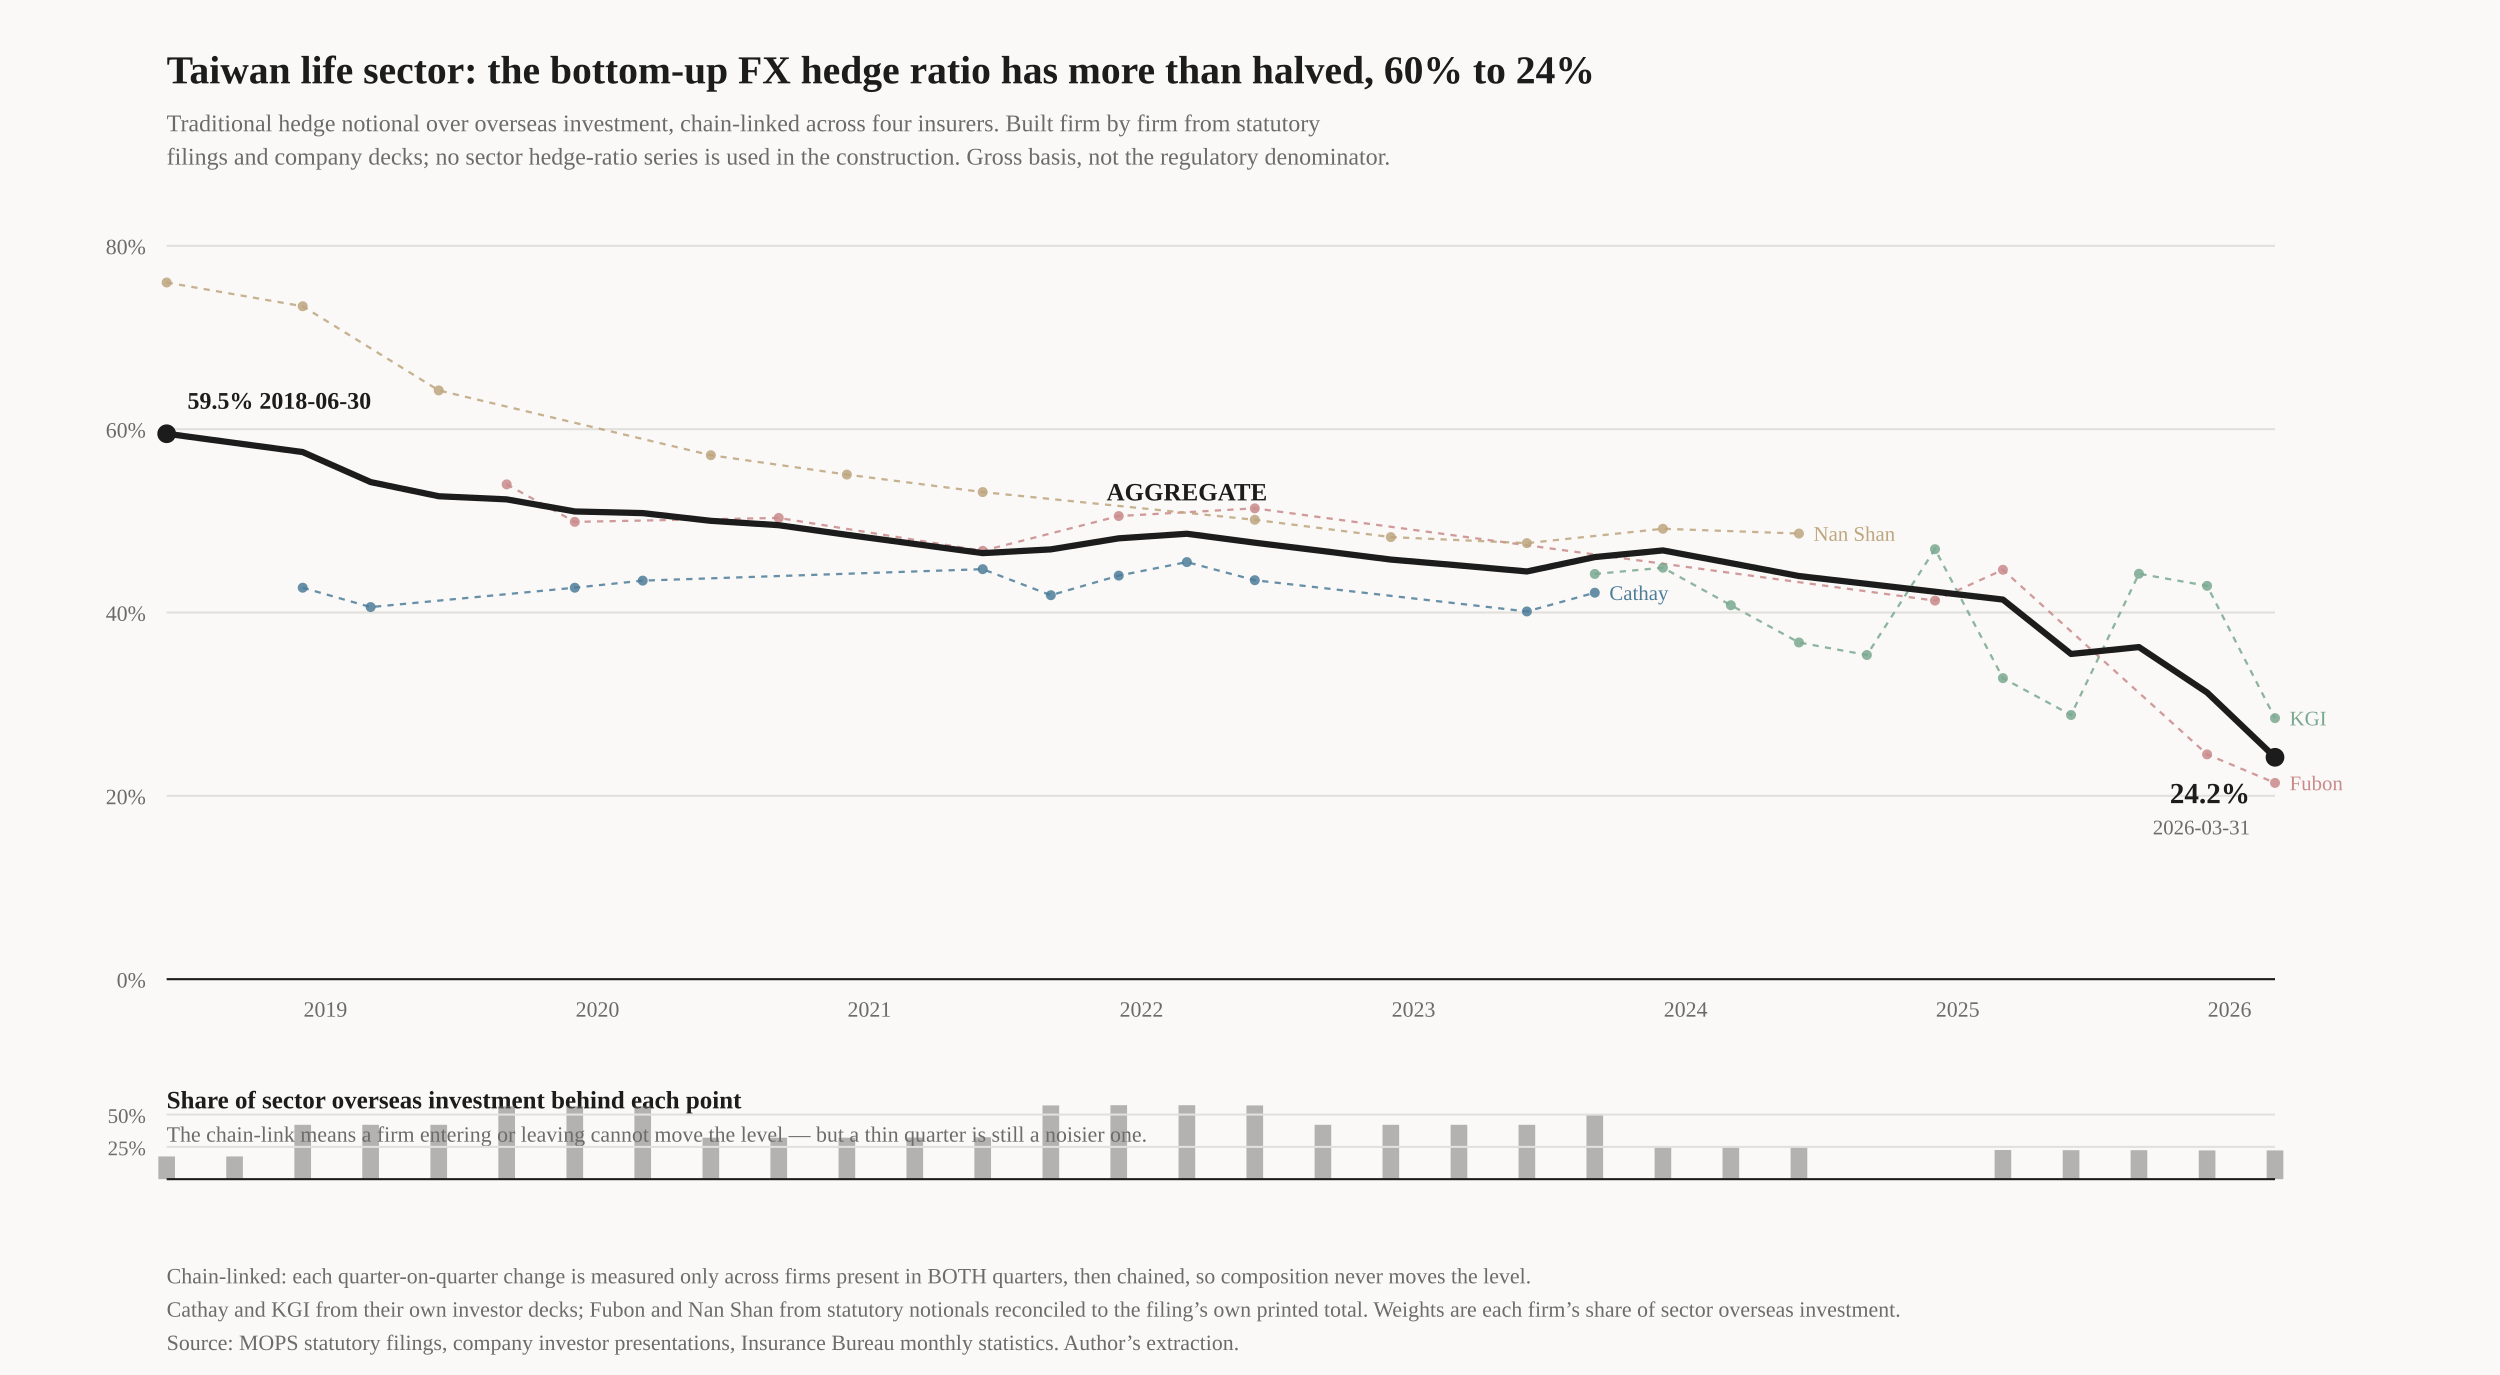
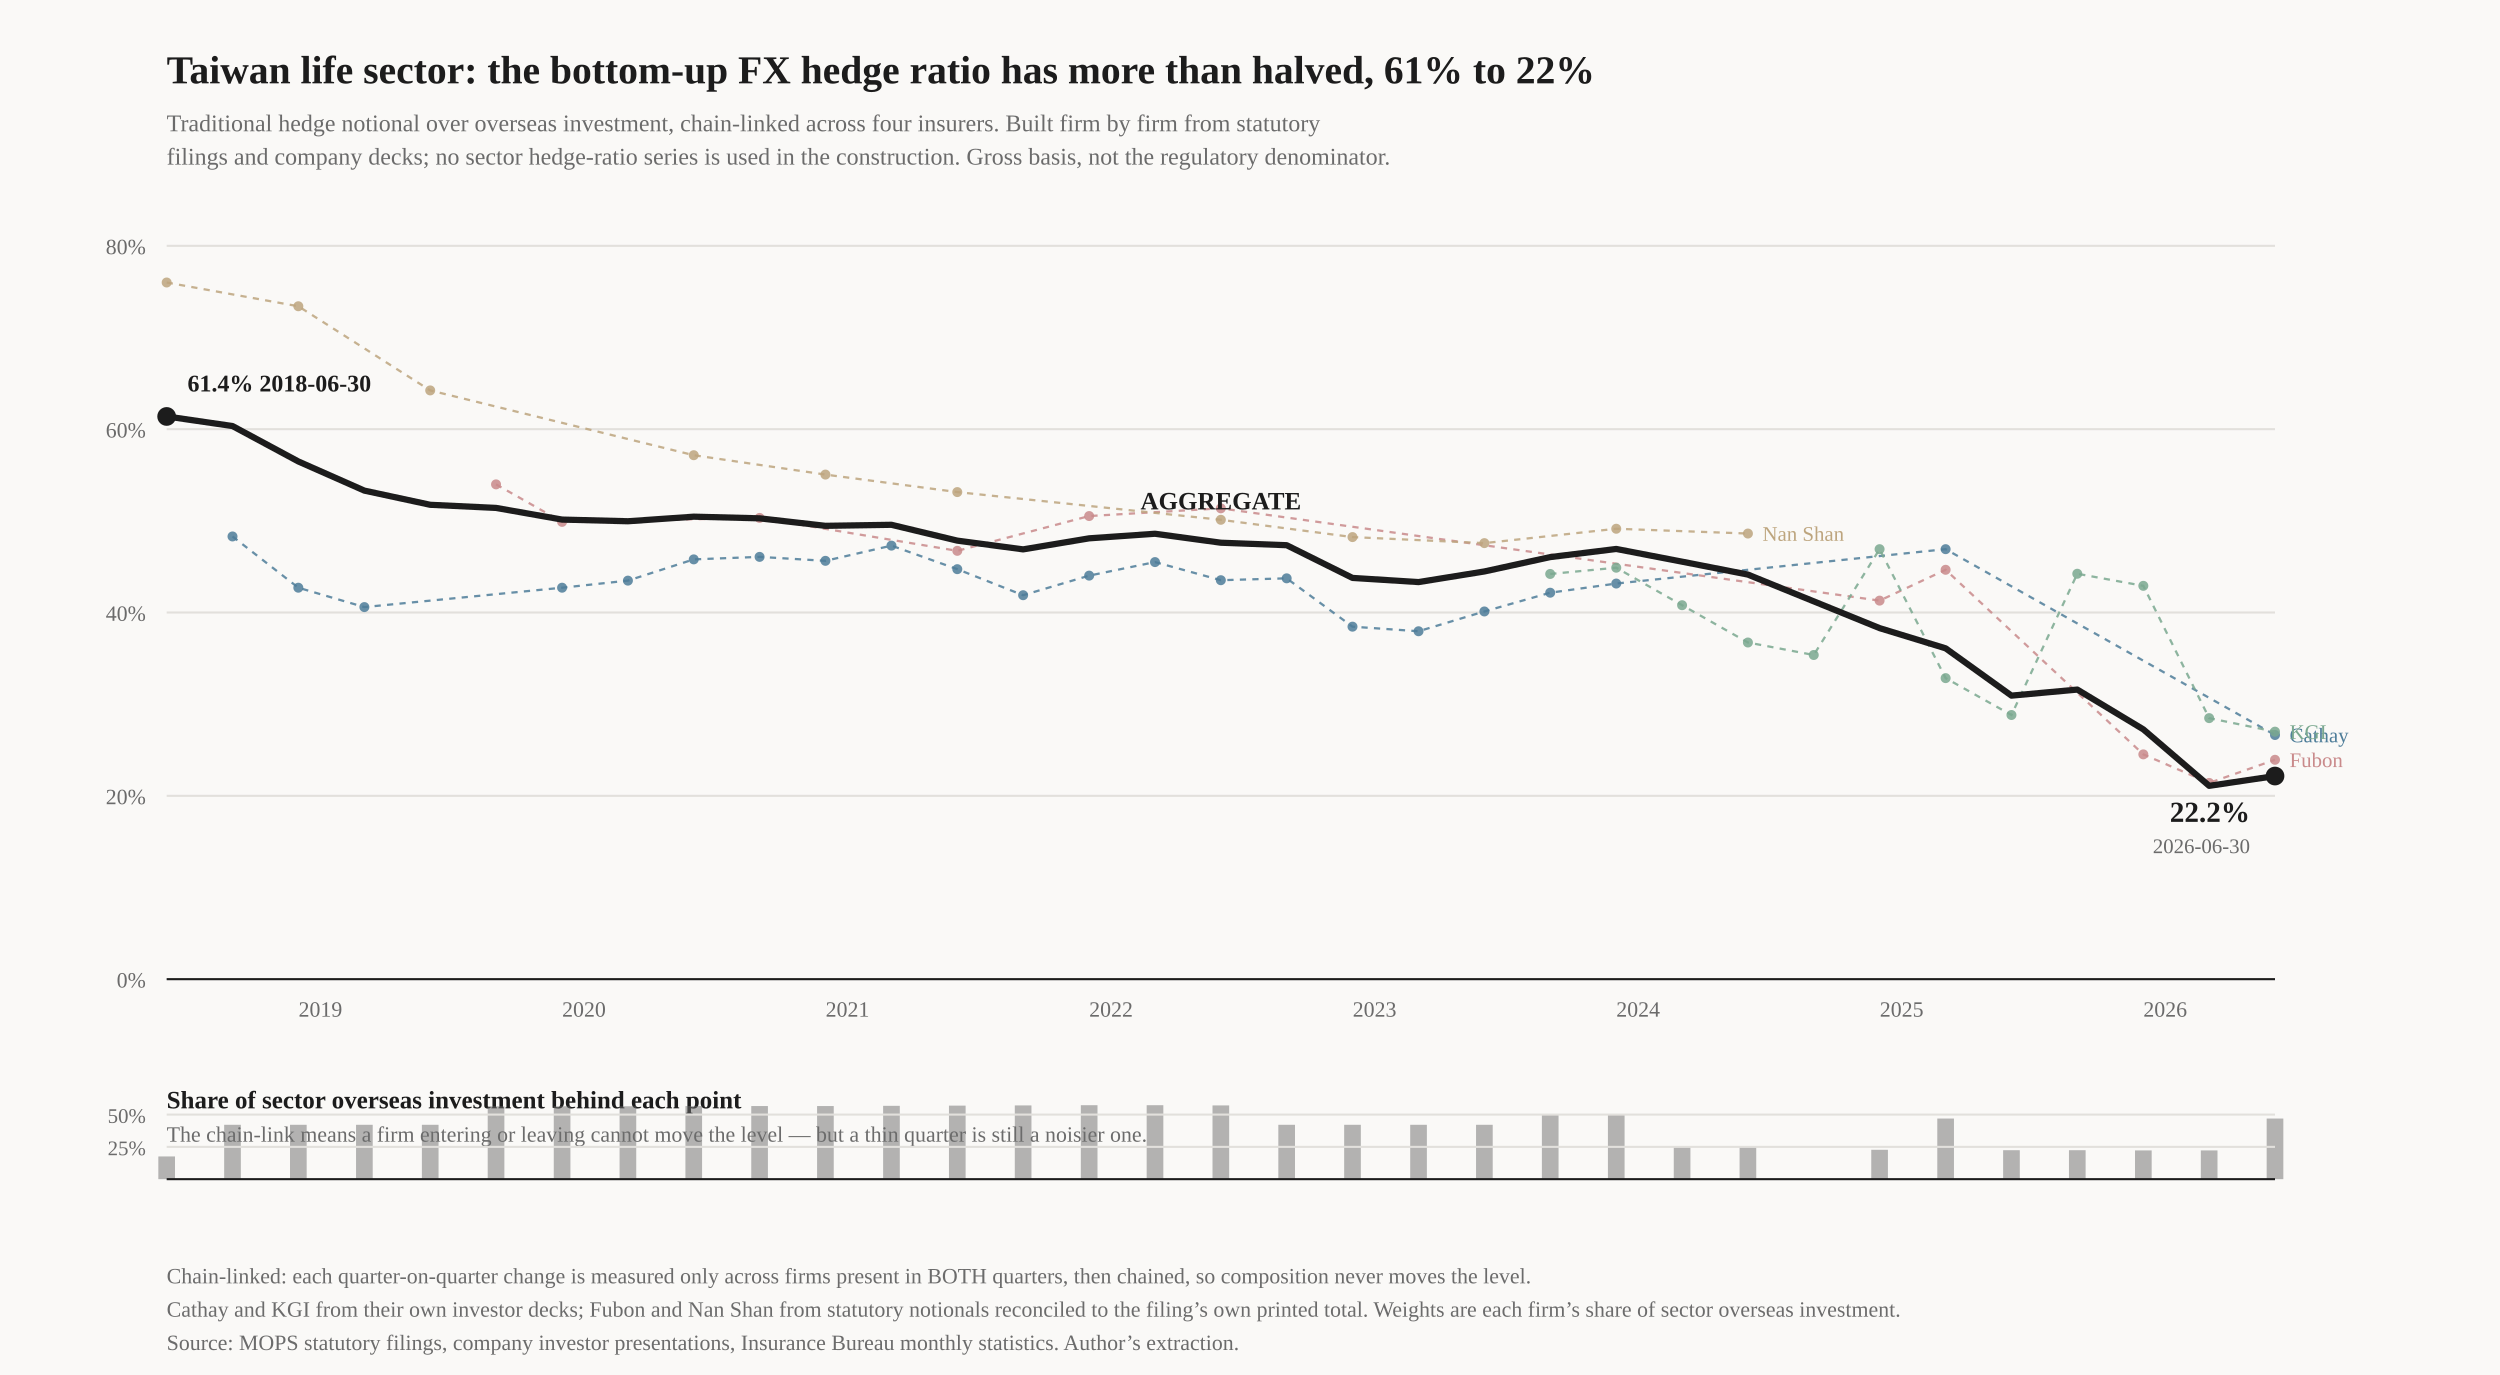
<svg xmlns="http://www.w3.org/2000/svg" width="1200" height="660" viewBox="0 0 1200 660">
  <rect width="1200" height="660" fill="#faf9f7" />
-   <text x="80.0" y="40.0" font-size="19" fill="#1c1c1c" text-anchor="start" font-weight="bold" font-family="Georgia,'Times New Roman',serif">Taiwan life sector: the bottom-up FX hedge ratio has more than halved, 60% to 24%</text>
+   <text x="80.0" y="40.0" font-size="19" fill="#1c1c1c" text-anchor="start" font-weight="bold" font-family="Georgia,'Times New Roman',serif">Taiwan life sector: the bottom-up FX hedge ratio has more than halved, 61% to 22%</text>
  <text x="80.0" y="63.0" font-size="11.5" fill="#6b6b6b" text-anchor="start" font-weight="normal" font-family="Georgia,'Times New Roman',serif">Traditional hedge notional over overseas investment, chain-linked across four insurers. Built firm by firm from statutory</text>
  <text x="80.0" y="79.0" font-size="11.5" fill="#6b6b6b" text-anchor="start" font-weight="normal" font-family="Georgia,'Times New Roman',serif">filings and company decks; no sector hedge-ratio series is used in the construction. Gross basis, not the regulatory denominator.</text>
  <line x1="80" y1="470.0" x2="1092" y2="470.0" stroke="#e2e0dc" stroke-width="1" />
  <text x="70.0" y="474.0" font-size="10.5" fill="#6b6b6b" text-anchor="end" font-weight="normal" font-family="Georgia,'Times New Roman',serif">0%</text>
  <line x1="80" y1="382.0" x2="1092" y2="382.0" stroke="#e2e0dc" stroke-width="1" />
  <text x="70.0" y="386.0" font-size="10.5" fill="#6b6b6b" text-anchor="end" font-weight="normal" font-family="Georgia,'Times New Roman',serif">20%</text>
  <line x1="80" y1="294.0" x2="1092" y2="294.0" stroke="#e2e0dc" stroke-width="1" />
  <text x="70.0" y="298.0" font-size="10.5" fill="#6b6b6b" text-anchor="end" font-weight="normal" font-family="Georgia,'Times New Roman',serif">40%</text>
  <line x1="80" y1="206.0" x2="1092" y2="206.0" stroke="#e2e0dc" stroke-width="1" />
  <text x="70.0" y="210.0" font-size="10.5" fill="#6b6b6b" text-anchor="end" font-weight="normal" font-family="Georgia,'Times New Roman',serif">60%</text>
  <line x1="80" y1="118.0" x2="1092" y2="118.0" stroke="#e2e0dc" stroke-width="1" />
  <text x="70.0" y="122.0" font-size="10.5" fill="#6b6b6b" text-anchor="end" font-weight="normal" font-family="Georgia,'Times New Roman',serif">80%</text>
-   <text x="156.2" y="488.0" font-size="10.5" fill="#6b6b6b" text-anchor="middle" font-weight="normal" font-family="Georgia,'Times New Roman',serif">2019</text>
-   <text x="286.8" y="488.0" font-size="10.5" fill="#6b6b6b" text-anchor="middle" font-weight="normal" font-family="Georgia,'Times New Roman',serif">2020</text>
-   <text x="417.3" y="488.0" font-size="10.5" fill="#6b6b6b" text-anchor="middle" font-weight="normal" font-family="Georgia,'Times New Roman',serif">2021</text>
-   <text x="547.9" y="488.0" font-size="10.5" fill="#6b6b6b" text-anchor="middle" font-weight="normal" font-family="Georgia,'Times New Roman',serif">2022</text>
-   <text x="678.5" y="488.0" font-size="10.5" fill="#6b6b6b" text-anchor="middle" font-weight="normal" font-family="Georgia,'Times New Roman',serif">2023</text>
-   <text x="809.1" y="488.0" font-size="10.5" fill="#6b6b6b" text-anchor="middle" font-weight="normal" font-family="Georgia,'Times New Roman',serif">2024</text>
-   <text x="939.7" y="488.0" font-size="10.5" fill="#6b6b6b" text-anchor="middle" font-weight="normal" font-family="Georgia,'Times New Roman',serif">2025</text>
-   <text x="1070.2" y="488.0" font-size="10.5" fill="#6b6b6b" text-anchor="middle" font-weight="normal" font-family="Georgia,'Times New Roman',serif">2026</text>
+   <text x="153.8" y="488.0" font-size="10.5" fill="#6b6b6b" text-anchor="middle" font-weight="normal" font-family="Georgia,'Times New Roman',serif">2019</text>
+   <text x="280.3" y="488.0" font-size="10.5" fill="#6b6b6b" text-anchor="middle" font-weight="normal" font-family="Georgia,'Times New Roman',serif">2020</text>
+   <text x="406.8" y="488.0" font-size="10.5" fill="#6b6b6b" text-anchor="middle" font-weight="normal" font-family="Georgia,'Times New Roman',serif">2021</text>
+   <text x="533.3" y="488.0" font-size="10.5" fill="#6b6b6b" text-anchor="middle" font-weight="normal" font-family="Georgia,'Times New Roman',serif">2022</text>
+   <text x="659.8" y="488.0" font-size="10.5" fill="#6b6b6b" text-anchor="middle" font-weight="normal" font-family="Georgia,'Times New Roman',serif">2023</text>
+   <text x="786.3" y="488.0" font-size="10.5" fill="#6b6b6b" text-anchor="middle" font-weight="normal" font-family="Georgia,'Times New Roman',serif">2024</text>
+   <text x="912.8" y="488.0" font-size="10.5" fill="#6b6b6b" text-anchor="middle" font-weight="normal" font-family="Georgia,'Times New Roman',serif">2025</text>
+   <text x="1039.3" y="488.0" font-size="10.5" fill="#6b6b6b" text-anchor="middle" font-weight="normal" font-family="Georgia,'Times New Roman',serif">2026</text>
  <line x1="80" y1="470" x2="1092" y2="470" stroke="#1c1c1c" stroke-width="1" />
-   <polyline points="145.3,282.1 177.9,291.4 275.9,282.1 308.5,278.7 471.7,273.2 504.4,285.7 537.0,276.3 569.7,269.8 602.3,278.5 732.9,293.5 765.5,284.5" fill="none" stroke="#4e7d99" stroke-width="1.1" stroke-dasharray="3 3" opacity="0.85" />
-   <circle cx="145.3" cy="282.1" r="2.4" fill="#4e7d99" opacity="0.85" />
-   <circle cx="177.9" cy="291.4" r="2.4" fill="#4e7d99" opacity="0.85" />
-   <circle cx="275.9" cy="282.1" r="2.4" fill="#4e7d99" opacity="0.85" />
-   <circle cx="308.5" cy="278.7" r="2.4" fill="#4e7d99" opacity="0.85" />
-   <circle cx="471.7" cy="273.2" r="2.4" fill="#4e7d99" opacity="0.85" />
-   <circle cx="504.4" cy="285.7" r="2.4" fill="#4e7d99" opacity="0.85" />
-   <circle cx="537.0" cy="276.3" r="2.4" fill="#4e7d99" opacity="0.85" />
-   <circle cx="569.7" cy="269.8" r="2.4" fill="#4e7d99" opacity="0.85" />
-   <circle cx="602.3" cy="278.5" r="2.4" fill="#4e7d99" opacity="0.85" />
-   <circle cx="732.9" cy="293.5" r="2.4" fill="#4e7d99" opacity="0.85" />
-   <circle cx="765.5" cy="284.5" r="2.4" fill="#4e7d99" opacity="0.85" />
-   <text x="772.5" y="288.0" font-size="10" fill="#4e7d99" text-anchor="start" font-weight="normal" font-family="Georgia,'Times New Roman',serif">Cathay</text>
-   <polyline points="243.2,232.5 275.9,250.5 373.8,248.6 471.7,264.4 537.0,247.7 602.3,244.0 928.8,288.3 961.4,273.5 1059.4,362.1 1092.0,375.8" fill="none" stroke="#c98a8b" stroke-width="1.1" stroke-dasharray="3 3" opacity="0.85" />
-   <circle cx="243.2" cy="232.5" r="2.4" fill="#c98a8b" opacity="0.85" />
-   <circle cx="275.9" cy="250.5" r="2.4" fill="#c98a8b" opacity="0.85" />
-   <circle cx="373.8" cy="248.6" r="2.4" fill="#c98a8b" opacity="0.85" />
-   <circle cx="471.7" cy="264.4" r="2.4" fill="#c98a8b" opacity="0.85" />
-   <circle cx="537.0" cy="247.7" r="2.4" fill="#c98a8b" opacity="0.85" />
-   <circle cx="602.3" cy="244.0" r="2.4" fill="#c98a8b" opacity="0.85" />
-   <circle cx="928.8" cy="288.3" r="2.4" fill="#c98a8b" opacity="0.85" />
-   <circle cx="961.4" cy="273.5" r="2.4" fill="#c98a8b" opacity="0.85" />
-   <circle cx="1059.4" cy="362.1" r="2.4" fill="#c98a8b" opacity="0.85" />
-   <circle cx="1092.0" cy="375.8" r="2.4" fill="#c98a8b" opacity="0.85" />
-   <text x="1099.0" y="379.3" font-size="10" fill="#c98a8b" text-anchor="start" font-weight="normal" font-family="Georgia,'Times New Roman',serif">Fubon</text>
-   <polyline points="765.5,275.5 798.2,272.5 830.8,290.5 863.5,308.4 896.1,314.4 928.8,263.6 961.4,325.5 994.1,343.2 1026.7,275.4 1059.4,281.2 1092.0,344.7" fill="none" stroke="#7aa88f" stroke-width="1.1" stroke-dasharray="3 3" opacity="0.85" />
-   <circle cx="765.5" cy="275.5" r="2.4" fill="#7aa88f" opacity="0.85" />
-   <circle cx="798.2" cy="272.5" r="2.4" fill="#7aa88f" opacity="0.85" />
-   <circle cx="830.8" cy="290.5" r="2.4" fill="#7aa88f" opacity="0.85" />
-   <circle cx="863.5" cy="308.4" r="2.4" fill="#7aa88f" opacity="0.85" />
-   <circle cx="896.1" cy="314.4" r="2.4" fill="#7aa88f" opacity="0.85" />
-   <circle cx="928.8" cy="263.6" r="2.4" fill="#7aa88f" opacity="0.85" />
-   <circle cx="961.4" cy="325.5" r="2.4" fill="#7aa88f" opacity="0.85" />
-   <circle cx="994.1" cy="343.2" r="2.4" fill="#7aa88f" opacity="0.85" />
-   <circle cx="1026.7" cy="275.4" r="2.4" fill="#7aa88f" opacity="0.85" />
-   <circle cx="1059.4" cy="281.2" r="2.4" fill="#7aa88f" opacity="0.85" />
-   <circle cx="1092.0" cy="344.7" r="2.4" fill="#7aa88f" opacity="0.85" />
-   <text x="1099.0" y="348.2" font-size="10" fill="#7aa88f" text-anchor="start" font-weight="normal" font-family="Georgia,'Times New Roman',serif">KGI</text>
-   <polyline points="80.0,135.6 145.3,147.0 210.6,187.4 341.2,218.5 406.5,227.8 471.7,236.2 602.3,249.5 667.6,257.8 732.9,260.7 798.2,253.8 863.5,256.1" fill="none" stroke="#bda57e" stroke-width="1.1" stroke-dasharray="3 3" opacity="0.85" />
+   <polyline points="111.6,257.5 143.2,282.1 174.9,291.4 269.8,282.1 301.4,278.7 333.0,268.5 364.6,267.3 396.2,269.2 427.9,261.9 459.5,273.2 491.1,285.7 522.8,276.3 554.4,269.8 586.0,278.5 617.6,277.6 649.2,300.8 680.9,303.0 712.5,293.5 744.1,284.5 775.8,280.1 933.9,263.6 1092.0,352.8" fill="none" stroke="#4e7d99" stroke-width="1.1" stroke-dasharray="3 3" opacity="0.85" />
+   <circle cx="111.6" cy="257.5" r="2.4" fill="#4e7d99" opacity="0.85" />
+   <circle cx="143.2" cy="282.1" r="2.4" fill="#4e7d99" opacity="0.85" />
+   <circle cx="174.9" cy="291.4" r="2.4" fill="#4e7d99" opacity="0.85" />
+   <circle cx="269.8" cy="282.1" r="2.4" fill="#4e7d99" opacity="0.85" />
+   <circle cx="301.4" cy="278.7" r="2.4" fill="#4e7d99" opacity="0.85" />
+   <circle cx="333.0" cy="268.5" r="2.4" fill="#4e7d99" opacity="0.85" />
+   <circle cx="364.6" cy="267.3" r="2.4" fill="#4e7d99" opacity="0.85" />
+   <circle cx="396.2" cy="269.2" r="2.4" fill="#4e7d99" opacity="0.85" />
+   <circle cx="427.9" cy="261.9" r="2.4" fill="#4e7d99" opacity="0.85" />
+   <circle cx="459.5" cy="273.2" r="2.4" fill="#4e7d99" opacity="0.85" />
+   <circle cx="491.1" cy="285.7" r="2.4" fill="#4e7d99" opacity="0.85" />
+   <circle cx="522.8" cy="276.3" r="2.4" fill="#4e7d99" opacity="0.85" />
+   <circle cx="554.4" cy="269.8" r="2.4" fill="#4e7d99" opacity="0.85" />
+   <circle cx="586.0" cy="278.5" r="2.4" fill="#4e7d99" opacity="0.85" />
+   <circle cx="617.6" cy="277.6" r="2.4" fill="#4e7d99" opacity="0.85" />
+   <circle cx="649.2" cy="300.8" r="2.4" fill="#4e7d99" opacity="0.85" />
+   <circle cx="680.9" cy="303.0" r="2.4" fill="#4e7d99" opacity="0.85" />
+   <circle cx="712.5" cy="293.5" r="2.4" fill="#4e7d99" opacity="0.85" />
+   <circle cx="744.1" cy="284.5" r="2.4" fill="#4e7d99" opacity="0.85" />
+   <circle cx="775.8" cy="280.1" r="2.4" fill="#4e7d99" opacity="0.85" />
+   <circle cx="933.9" cy="263.6" r="2.4" fill="#4e7d99" opacity="0.85" />
+   <circle cx="1092.0" cy="352.8" r="2.4" fill="#4e7d99" opacity="0.85" />
+   <text x="1099.0" y="356.3" font-size="10" fill="#4e7d99" text-anchor="start" font-weight="normal" font-family="Georgia,'Times New Roman',serif">Cathay</text>
+   <polyline points="238.1,232.5 269.8,250.5 364.6,248.6 459.5,264.4 522.8,247.7 586.0,244.0 902.2,288.3 933.9,273.5 1028.8,362.1 1060.4,375.8 1092.0,364.7" fill="none" stroke="#c98a8b" stroke-width="1.1" stroke-dasharray="3 3" opacity="0.85" />
+   <circle cx="238.1" cy="232.5" r="2.4" fill="#c98a8b" opacity="0.85" />
+   <circle cx="269.8" cy="250.5" r="2.4" fill="#c98a8b" opacity="0.85" />
+   <circle cx="364.6" cy="248.6" r="2.4" fill="#c98a8b" opacity="0.85" />
+   <circle cx="459.5" cy="264.4" r="2.4" fill="#c98a8b" opacity="0.85" />
+   <circle cx="522.8" cy="247.7" r="2.4" fill="#c98a8b" opacity="0.85" />
+   <circle cx="586.0" cy="244.0" r="2.4" fill="#c98a8b" opacity="0.85" />
+   <circle cx="902.2" cy="288.3" r="2.4" fill="#c98a8b" opacity="0.85" />
+   <circle cx="933.9" cy="273.5" r="2.4" fill="#c98a8b" opacity="0.85" />
+   <circle cx="1028.8" cy="362.1" r="2.4" fill="#c98a8b" opacity="0.85" />
+   <circle cx="1060.4" cy="375.8" r="2.4" fill="#c98a8b" opacity="0.85" />
+   <circle cx="1092.0" cy="364.7" r="2.4" fill="#c98a8b" opacity="0.85" />
+   <text x="1099.0" y="368.2" font-size="10" fill="#c98a8b" text-anchor="start" font-weight="normal" font-family="Georgia,'Times New Roman',serif">Fubon</text>
+   <polyline points="744.1,275.5 775.8,272.5 807.4,290.5 839.0,308.4 870.6,314.4 902.2,263.6 933.9,325.5 965.5,343.2 997.1,275.4 1028.8,281.2 1060.4,344.7 1092.0,351.2" fill="none" stroke="#7aa88f" stroke-width="1.1" stroke-dasharray="3 3" opacity="0.85" />
+   <circle cx="744.1" cy="275.5" r="2.4" fill="#7aa88f" opacity="0.85" />
+   <circle cx="775.8" cy="272.5" r="2.4" fill="#7aa88f" opacity="0.85" />
+   <circle cx="807.4" cy="290.5" r="2.4" fill="#7aa88f" opacity="0.85" />
+   <circle cx="839.0" cy="308.4" r="2.4" fill="#7aa88f" opacity="0.85" />
+   <circle cx="870.6" cy="314.4" r="2.4" fill="#7aa88f" opacity="0.85" />
+   <circle cx="902.2" cy="263.6" r="2.4" fill="#7aa88f" opacity="0.85" />
+   <circle cx="933.9" cy="325.5" r="2.4" fill="#7aa88f" opacity="0.85" />
+   <circle cx="965.5" cy="343.2" r="2.4" fill="#7aa88f" opacity="0.85" />
+   <circle cx="997.1" cy="275.4" r="2.4" fill="#7aa88f" opacity="0.85" />
+   <circle cx="1028.8" cy="281.2" r="2.4" fill="#7aa88f" opacity="0.85" />
+   <circle cx="1060.4" cy="344.7" r="2.4" fill="#7aa88f" opacity="0.85" />
+   <circle cx="1092.0" cy="351.2" r="2.4" fill="#7aa88f" opacity="0.85" />
+   <text x="1099.0" y="354.7" font-size="10" fill="#7aa88f" text-anchor="start" font-weight="normal" font-family="Georgia,'Times New Roman',serif">KGI</text>
+   <polyline points="80.0,135.6 143.2,147.0 206.5,187.4 333.0,218.5 396.2,227.8 459.5,236.2 586.0,249.5 649.2,257.8 712.5,260.7 775.8,253.8 839.0,256.1" fill="none" stroke="#bda57e" stroke-width="1.1" stroke-dasharray="3 3" opacity="0.85" />
  <circle cx="80.0" cy="135.6" r="2.4" fill="#bda57e" opacity="0.85" />
-   <circle cx="145.3" cy="147.0" r="2.4" fill="#bda57e" opacity="0.85" />
-   <circle cx="210.6" cy="187.4" r="2.4" fill="#bda57e" opacity="0.85" />
-   <circle cx="341.2" cy="218.5" r="2.4" fill="#bda57e" opacity="0.85" />
-   <circle cx="406.5" cy="227.8" r="2.4" fill="#bda57e" opacity="0.85" />
-   <circle cx="471.7" cy="236.2" r="2.4" fill="#bda57e" opacity="0.85" />
-   <circle cx="602.3" cy="249.5" r="2.4" fill="#bda57e" opacity="0.85" />
-   <circle cx="667.6" cy="257.8" r="2.4" fill="#bda57e" opacity="0.85" />
-   <circle cx="732.9" cy="260.7" r="2.4" fill="#bda57e" opacity="0.85" />
-   <circle cx="798.2" cy="253.8" r="2.4" fill="#bda57e" opacity="0.85" />
-   <circle cx="863.5" cy="256.1" r="2.4" fill="#bda57e" opacity="0.85" />
-   <text x="870.5" y="259.6" font-size="10" fill="#bda57e" text-anchor="start" font-weight="normal" font-family="Georgia,'Times New Roman',serif">Nan Shan</text>
-   <polyline points="80.0,208.2 112.6,212.6 145.3,217.0 177.9,231.4 210.6,238.2 243.2,239.7 275.9,245.5 308.5,246.3 341.2,250.0 373.8,252.1 406.5,256.7 439.1,261.1 471.7,265.5 504.4,263.7 537.0,258.4 569.7,256.2 602.3,260.5 635.0,264.5 667.6,268.6 700.3,271.4 732.9,274.3 765.5,267.4 798.2,264.2 830.8,270.3 863.5,276.5 961.4,287.8 994.1,313.9 1026.7,310.6 1059.4,332.4 1092.0,363.5" fill="none" stroke="#1c1c1c" stroke-width="3" stroke-linejoin="round" />
-   <circle cx="80.0" cy="208.2" r="4.5" fill="#1c1c1c" />
-   <circle cx="1092.0" cy="363.5" r="4.5" fill="#1c1c1c" />
-   <text x="90.0" y="196.2" font-size="11.5" fill="#1c1c1c" text-anchor="start" font-weight="bold" font-family="Georgia,'Times New Roman',serif">59.5%  2018-06-30</text>
-   <text x="1080.0" y="385.5" font-size="14" fill="#1c1c1c" text-anchor="end" font-weight="bold" font-family="Georgia,'Times New Roman',serif">24.2%</text>
-   <text x="1080.0" y="400.5" font-size="10" fill="#6b6b6b" text-anchor="end" font-weight="normal" font-family="Georgia,'Times New Roman',serif">2026-03-31</text>
-   <text x="569.7" y="240.2" font-size="12" fill="#1c1c1c" text-anchor="middle" font-weight="bold" font-family="Georgia,'Times New Roman',serif">AGGREGATE</text>
+   <circle cx="143.2" cy="147.0" r="2.4" fill="#bda57e" opacity="0.85" />
+   <circle cx="206.5" cy="187.4" r="2.4" fill="#bda57e" opacity="0.85" />
+   <circle cx="333.0" cy="218.5" r="2.4" fill="#bda57e" opacity="0.85" />
+   <circle cx="396.2" cy="227.8" r="2.4" fill="#bda57e" opacity="0.85" />
+   <circle cx="459.5" cy="236.2" r="2.4" fill="#bda57e" opacity="0.85" />
+   <circle cx="586.0" cy="249.5" r="2.4" fill="#bda57e" opacity="0.85" />
+   <circle cx="649.2" cy="257.8" r="2.4" fill="#bda57e" opacity="0.85" />
+   <circle cx="712.5" cy="260.7" r="2.4" fill="#bda57e" opacity="0.85" />
+   <circle cx="775.8" cy="253.8" r="2.4" fill="#bda57e" opacity="0.85" />
+   <circle cx="839.0" cy="256.1" r="2.4" fill="#bda57e" opacity="0.85" />
+   <text x="846.0" y="259.6" font-size="10" fill="#bda57e" text-anchor="start" font-weight="normal" font-family="Georgia,'Times New Roman',serif">Nan Shan</text>
+   <polyline points="80.0,199.9 111.6,204.5 143.2,221.5 174.9,235.5 206.5,242.3 238.1,243.8 269.8,249.4 301.4,250.2 333.0,248.0 364.6,248.8 396.2,252.4 427.9,251.9 459.5,259.5 491.1,263.7 522.8,258.4 554.4,256.2 586.0,260.5 617.6,261.7 649.2,277.4 680.9,279.4 712.5,274.3 744.1,267.4 775.8,263.5 807.4,269.6 839.0,275.8 902.2,301.5 933.9,311.2 965.5,333.9 997.1,331.0 1028.8,350.1 1060.4,377.2 1092.0,372.5" fill="none" stroke="#1c1c1c" stroke-width="3" stroke-linejoin="round" />
+   <circle cx="80.0" cy="199.9" r="4.5" fill="#1c1c1c" />
+   <circle cx="1092.0" cy="372.5" r="4.5" fill="#1c1c1c" />
+   <text x="90.0" y="187.9" font-size="11.5" fill="#1c1c1c" text-anchor="start" font-weight="bold" font-family="Georgia,'Times New Roman',serif">61.4%  2018-06-30</text>
+   <text x="1080.0" y="394.5" font-size="14" fill="#1c1c1c" text-anchor="end" font-weight="bold" font-family="Georgia,'Times New Roman',serif">22.2%</text>
+   <text x="1080.0" y="409.5" font-size="10" fill="#6b6b6b" text-anchor="end" font-weight="normal" font-family="Georgia,'Times New Roman',serif">2026-06-30</text>
+   <text x="586.0" y="244.5" font-size="12" fill="#1c1c1c" text-anchor="middle" font-weight="bold" font-family="Georgia,'Times New Roman',serif">AGGREGATE</text>
  <text x="80.0" y="532.0" font-size="12" fill="#1c1c1c" text-anchor="start" font-weight="bold" font-family="Georgia,'Times New Roman',serif">Share of sector overseas investment behind each point</text>
  <text x="80.0" y="548.0" font-size="10.5" fill="#6b6b6b" text-anchor="start" font-weight="normal" font-family="Georgia,'Times New Roman',serif">The chain-link means a firm entering or leaving cannot move the level — but a thin quarter is still a noisier one.</text>
  <rect x="76.0" y="555.1" width="8" height="10.9" fill="#6b6b6b" opacity="0.5" />
-   <rect x="108.6" y="555.1" width="8" height="10.9" fill="#6b6b6b" opacity="0.5" />
-   <rect x="141.3" y="539.9" width="8" height="26.1" fill="#6b6b6b" opacity="0.5" />
-   <rect x="173.9" y="539.9" width="8" height="26.1" fill="#6b6b6b" opacity="0.5" />
-   <rect x="206.6" y="539.9" width="8" height="26.1" fill="#6b6b6b" opacity="0.5" />
-   <rect x="239.2" y="531.0" width="8" height="35.0" fill="#6b6b6b" opacity="0.5" />
-   <rect x="271.9" y="531.0" width="8" height="35.0" fill="#6b6b6b" opacity="0.5" />
-   <rect x="304.5" y="531.0" width="8" height="35.0" fill="#6b6b6b" opacity="0.5" />
-   <rect x="337.2" y="546.1" width="8" height="19.9" fill="#6b6b6b" opacity="0.5" />
-   <rect x="369.8" y="546.1" width="8" height="19.9" fill="#6b6b6b" opacity="0.5" />
-   <rect x="402.5" y="546.1" width="8" height="19.9" fill="#6b6b6b" opacity="0.5" />
-   <rect x="435.1" y="546.0" width="8" height="20.0" fill="#6b6b6b" opacity="0.5" />
-   <rect x="467.7" y="545.9" width="8" height="20.1" fill="#6b6b6b" opacity="0.5" />
-   <rect x="500.4" y="530.6" width="8" height="35.4" fill="#6b6b6b" opacity="0.5" />
-   <rect x="533.0" y="530.5" width="8" height="35.5" fill="#6b6b6b" opacity="0.5" />
-   <rect x="565.7" y="530.5" width="8" height="35.5" fill="#6b6b6b" opacity="0.5" />
-   <rect x="598.3" y="530.6" width="8" height="35.4" fill="#6b6b6b" opacity="0.5" />
-   <rect x="631.0" y="539.9" width="8" height="26.1" fill="#6b6b6b" opacity="0.5" />
-   <rect x="663.6" y="539.9" width="8" height="26.1" fill="#6b6b6b" opacity="0.5" />
-   <rect x="696.3" y="539.9" width="8" height="26.1" fill="#6b6b6b" opacity="0.5" />
-   <rect x="728.9" y="539.9" width="8" height="26.1" fill="#6b6b6b" opacity="0.5" />
-   <rect x="761.5" y="535.2" width="8" height="30.8" fill="#6b6b6b" opacity="0.5" />
-   <rect x="794.2" y="550.4" width="8" height="15.6" fill="#6b6b6b" opacity="0.5" />
-   <rect x="826.8" y="550.5" width="8" height="15.5" fill="#6b6b6b" opacity="0.5" />
-   <rect x="859.5" y="550.5" width="8" height="15.5" fill="#6b6b6b" opacity="0.5" />
-   <rect x="957.4" y="552.0" width="8" height="14.0" fill="#6b6b6b" opacity="0.5" />
-   <rect x="990.1" y="552.1" width="8" height="13.9" fill="#6b6b6b" opacity="0.5" />
-   <rect x="1022.7" y="552.1" width="8" height="13.9" fill="#6b6b6b" opacity="0.5" />
-   <rect x="1055.4" y="552.2" width="8" height="13.8" fill="#6b6b6b" opacity="0.5" />
-   <rect x="1088.0" y="552.2" width="8" height="13.8" fill="#6b6b6b" opacity="0.5" />
+   <rect x="107.6" y="539.9" width="8" height="26.1" fill="#6b6b6b" opacity="0.5" />
+   <rect x="139.2" y="539.9" width="8" height="26.1" fill="#6b6b6b" opacity="0.5" />
+   <rect x="170.9" y="539.9" width="8" height="26.1" fill="#6b6b6b" opacity="0.5" />
+   <rect x="202.5" y="539.9" width="8" height="26.1" fill="#6b6b6b" opacity="0.5" />
+   <rect x="234.1" y="531.0" width="8" height="35.0" fill="#6b6b6b" opacity="0.5" />
+   <rect x="265.8" y="531.0" width="8" height="35.0" fill="#6b6b6b" opacity="0.5" />
+   <rect x="297.4" y="531.0" width="8" height="35.0" fill="#6b6b6b" opacity="0.5" />
+   <rect x="329.0" y="530.9" width="8" height="35.1" fill="#6b6b6b" opacity="0.5" />
+   <rect x="360.6" y="530.9" width="8" height="35.1" fill="#6b6b6b" opacity="0.5" />
+   <rect x="392.2" y="530.9" width="8" height="35.1" fill="#6b6b6b" opacity="0.5" />
+   <rect x="423.9" y="530.8" width="8" height="35.2" fill="#6b6b6b" opacity="0.5" />
+   <rect x="455.5" y="530.7" width="8" height="35.3" fill="#6b6b6b" opacity="0.5" />
+   <rect x="487.1" y="530.6" width="8" height="35.4" fill="#6b6b6b" opacity="0.5" />
+   <rect x="518.8" y="530.5" width="8" height="35.5" fill="#6b6b6b" opacity="0.5" />
+   <rect x="550.4" y="530.5" width="8" height="35.5" fill="#6b6b6b" opacity="0.5" />
+   <rect x="582.0" y="530.6" width="8" height="35.4" fill="#6b6b6b" opacity="0.5" />
+   <rect x="613.6" y="539.9" width="8" height="26.1" fill="#6b6b6b" opacity="0.5" />
+   <rect x="645.2" y="539.9" width="8" height="26.1" fill="#6b6b6b" opacity="0.5" />
+   <rect x="676.9" y="539.9" width="8" height="26.1" fill="#6b6b6b" opacity="0.5" />
+   <rect x="708.5" y="539.9" width="8" height="26.1" fill="#6b6b6b" opacity="0.5" />
+   <rect x="740.1" y="535.2" width="8" height="30.8" fill="#6b6b6b" opacity="0.5" />
+   <rect x="771.8" y="535.2" width="8" height="30.8" fill="#6b6b6b" opacity="0.5" />
+   <rect x="803.4" y="550.5" width="8" height="15.5" fill="#6b6b6b" opacity="0.5" />
+   <rect x="835.0" y="550.5" width="8" height="15.5" fill="#6b6b6b" opacity="0.5" />
+   <rect x="898.2" y="551.9" width="8" height="14.1" fill="#6b6b6b" opacity="0.5" />
+   <rect x="929.9" y="536.9" width="8" height="29.1" fill="#6b6b6b" opacity="0.5" />
+   <rect x="961.5" y="552.1" width="8" height="13.9" fill="#6b6b6b" opacity="0.5" />
+   <rect x="993.1" y="552.1" width="8" height="13.9" fill="#6b6b6b" opacity="0.5" />
+   <rect x="1024.8" y="552.2" width="8" height="13.8" fill="#6b6b6b" opacity="0.5" />
+   <rect x="1056.4" y="552.2" width="8" height="13.8" fill="#6b6b6b" opacity="0.5" />
+   <rect x="1088.0" y="536.9" width="8" height="29.1" fill="#6b6b6b" opacity="0.5" />
  <line x1="80" y1="550.5" x2="1092" y2="550.5" stroke="#e2e0dc" stroke-width="1" />
  <text x="70.0" y="554.5" font-size="10" fill="#6b6b6b" text-anchor="end" font-weight="normal" font-family="Georgia,'Times New Roman',serif">25%</text>
  <line x1="80" y1="535.0" x2="1092" y2="535.0" stroke="#e2e0dc" stroke-width="1" />
  <text x="70.0" y="539.0" font-size="10" fill="#6b6b6b" text-anchor="end" font-weight="normal" font-family="Georgia,'Times New Roman',serif">50%</text>
  <line x1="80" y1="566" x2="1092" y2="566" stroke="#1c1c1c" stroke-width="1" />
  <text x="80.0" y="616.0" font-size="10.5" fill="#6b6b6b" text-anchor="start" font-weight="normal" font-family="Georgia,'Times New Roman',serif">Chain-linked: each quarter-on-quarter change is measured only across firms present in BOTH quarters, then chained, so composition never moves the level.</text>
  <text x="80.0" y="632.0" font-size="10.5" fill="#6b6b6b" text-anchor="start" font-weight="normal" font-family="Georgia,'Times New Roman',serif">Cathay and KGI from their own investor decks; Fubon and Nan Shan from statutory notionals reconciled to the filing’s own printed total. Weights are each firm’s share of sector overseas investment.</text>
  <text x="80.0" y="648.0" font-size="10.5" fill="#6b6b6b" text-anchor="start" font-weight="normal" font-family="Georgia,'Times New Roman',serif">Source: MOPS statutory filings, company investor presentations, Insurance Bureau monthly statistics. Author’s extraction.</text>
</svg>
